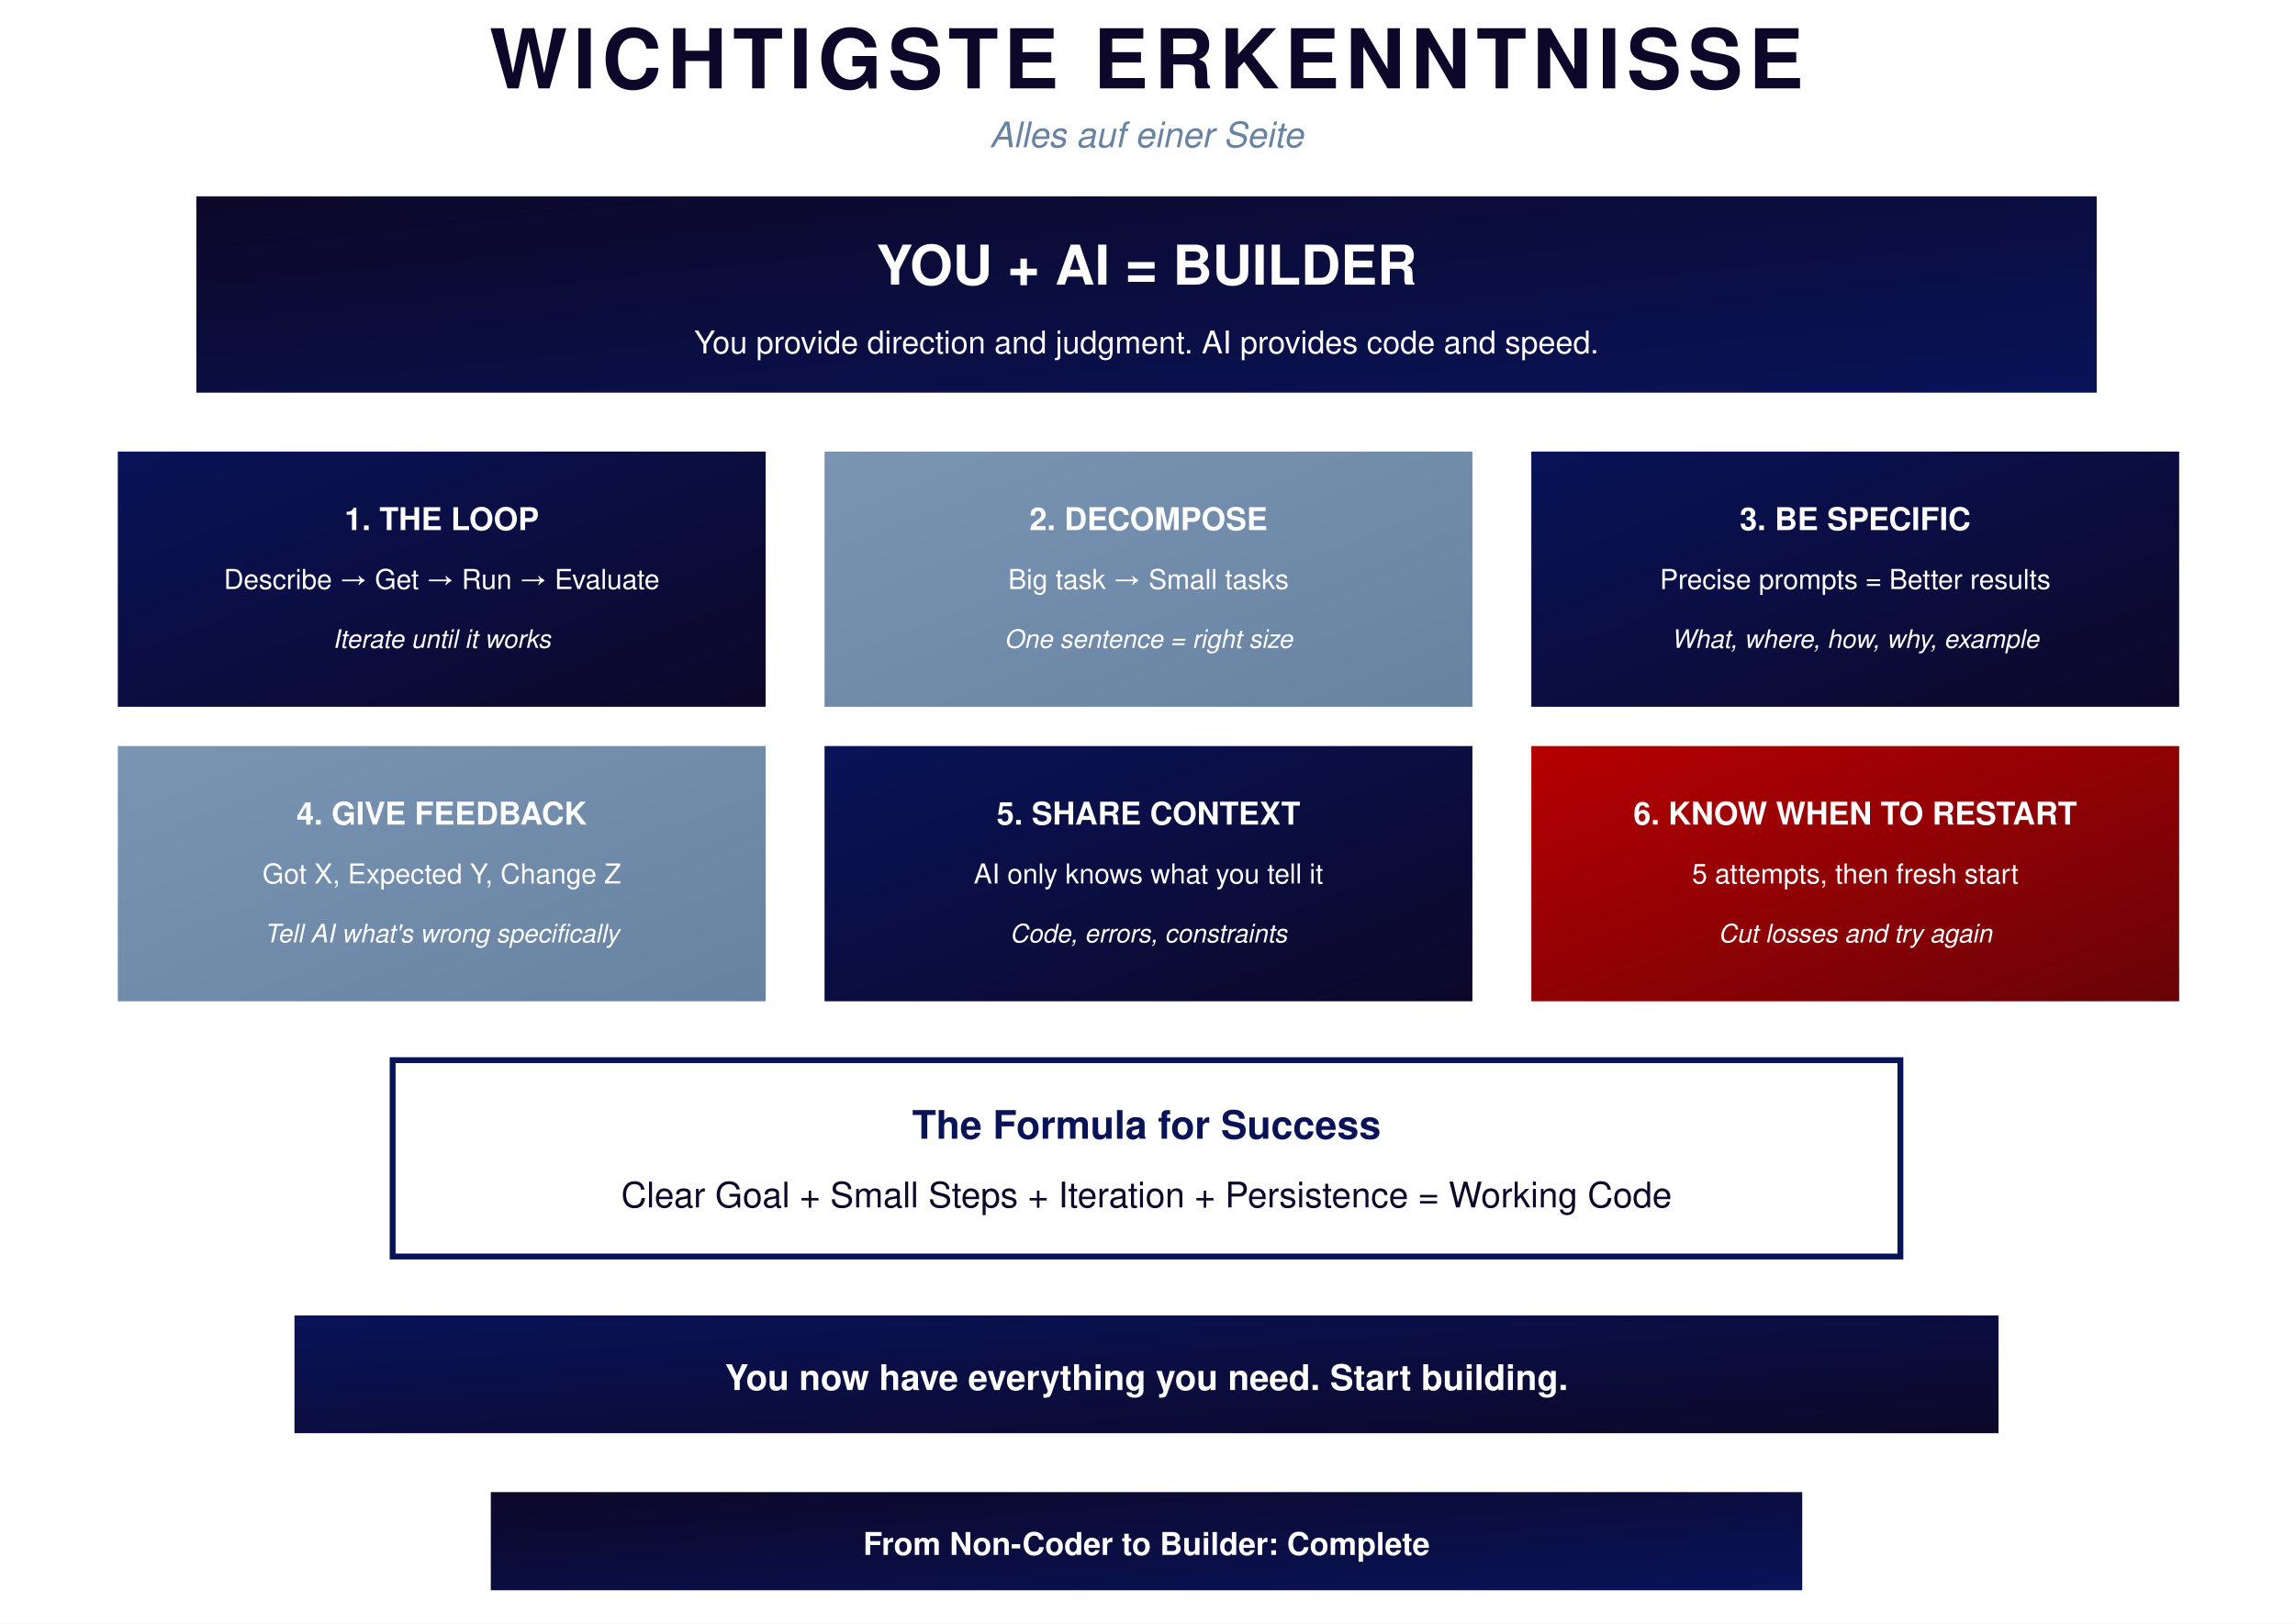
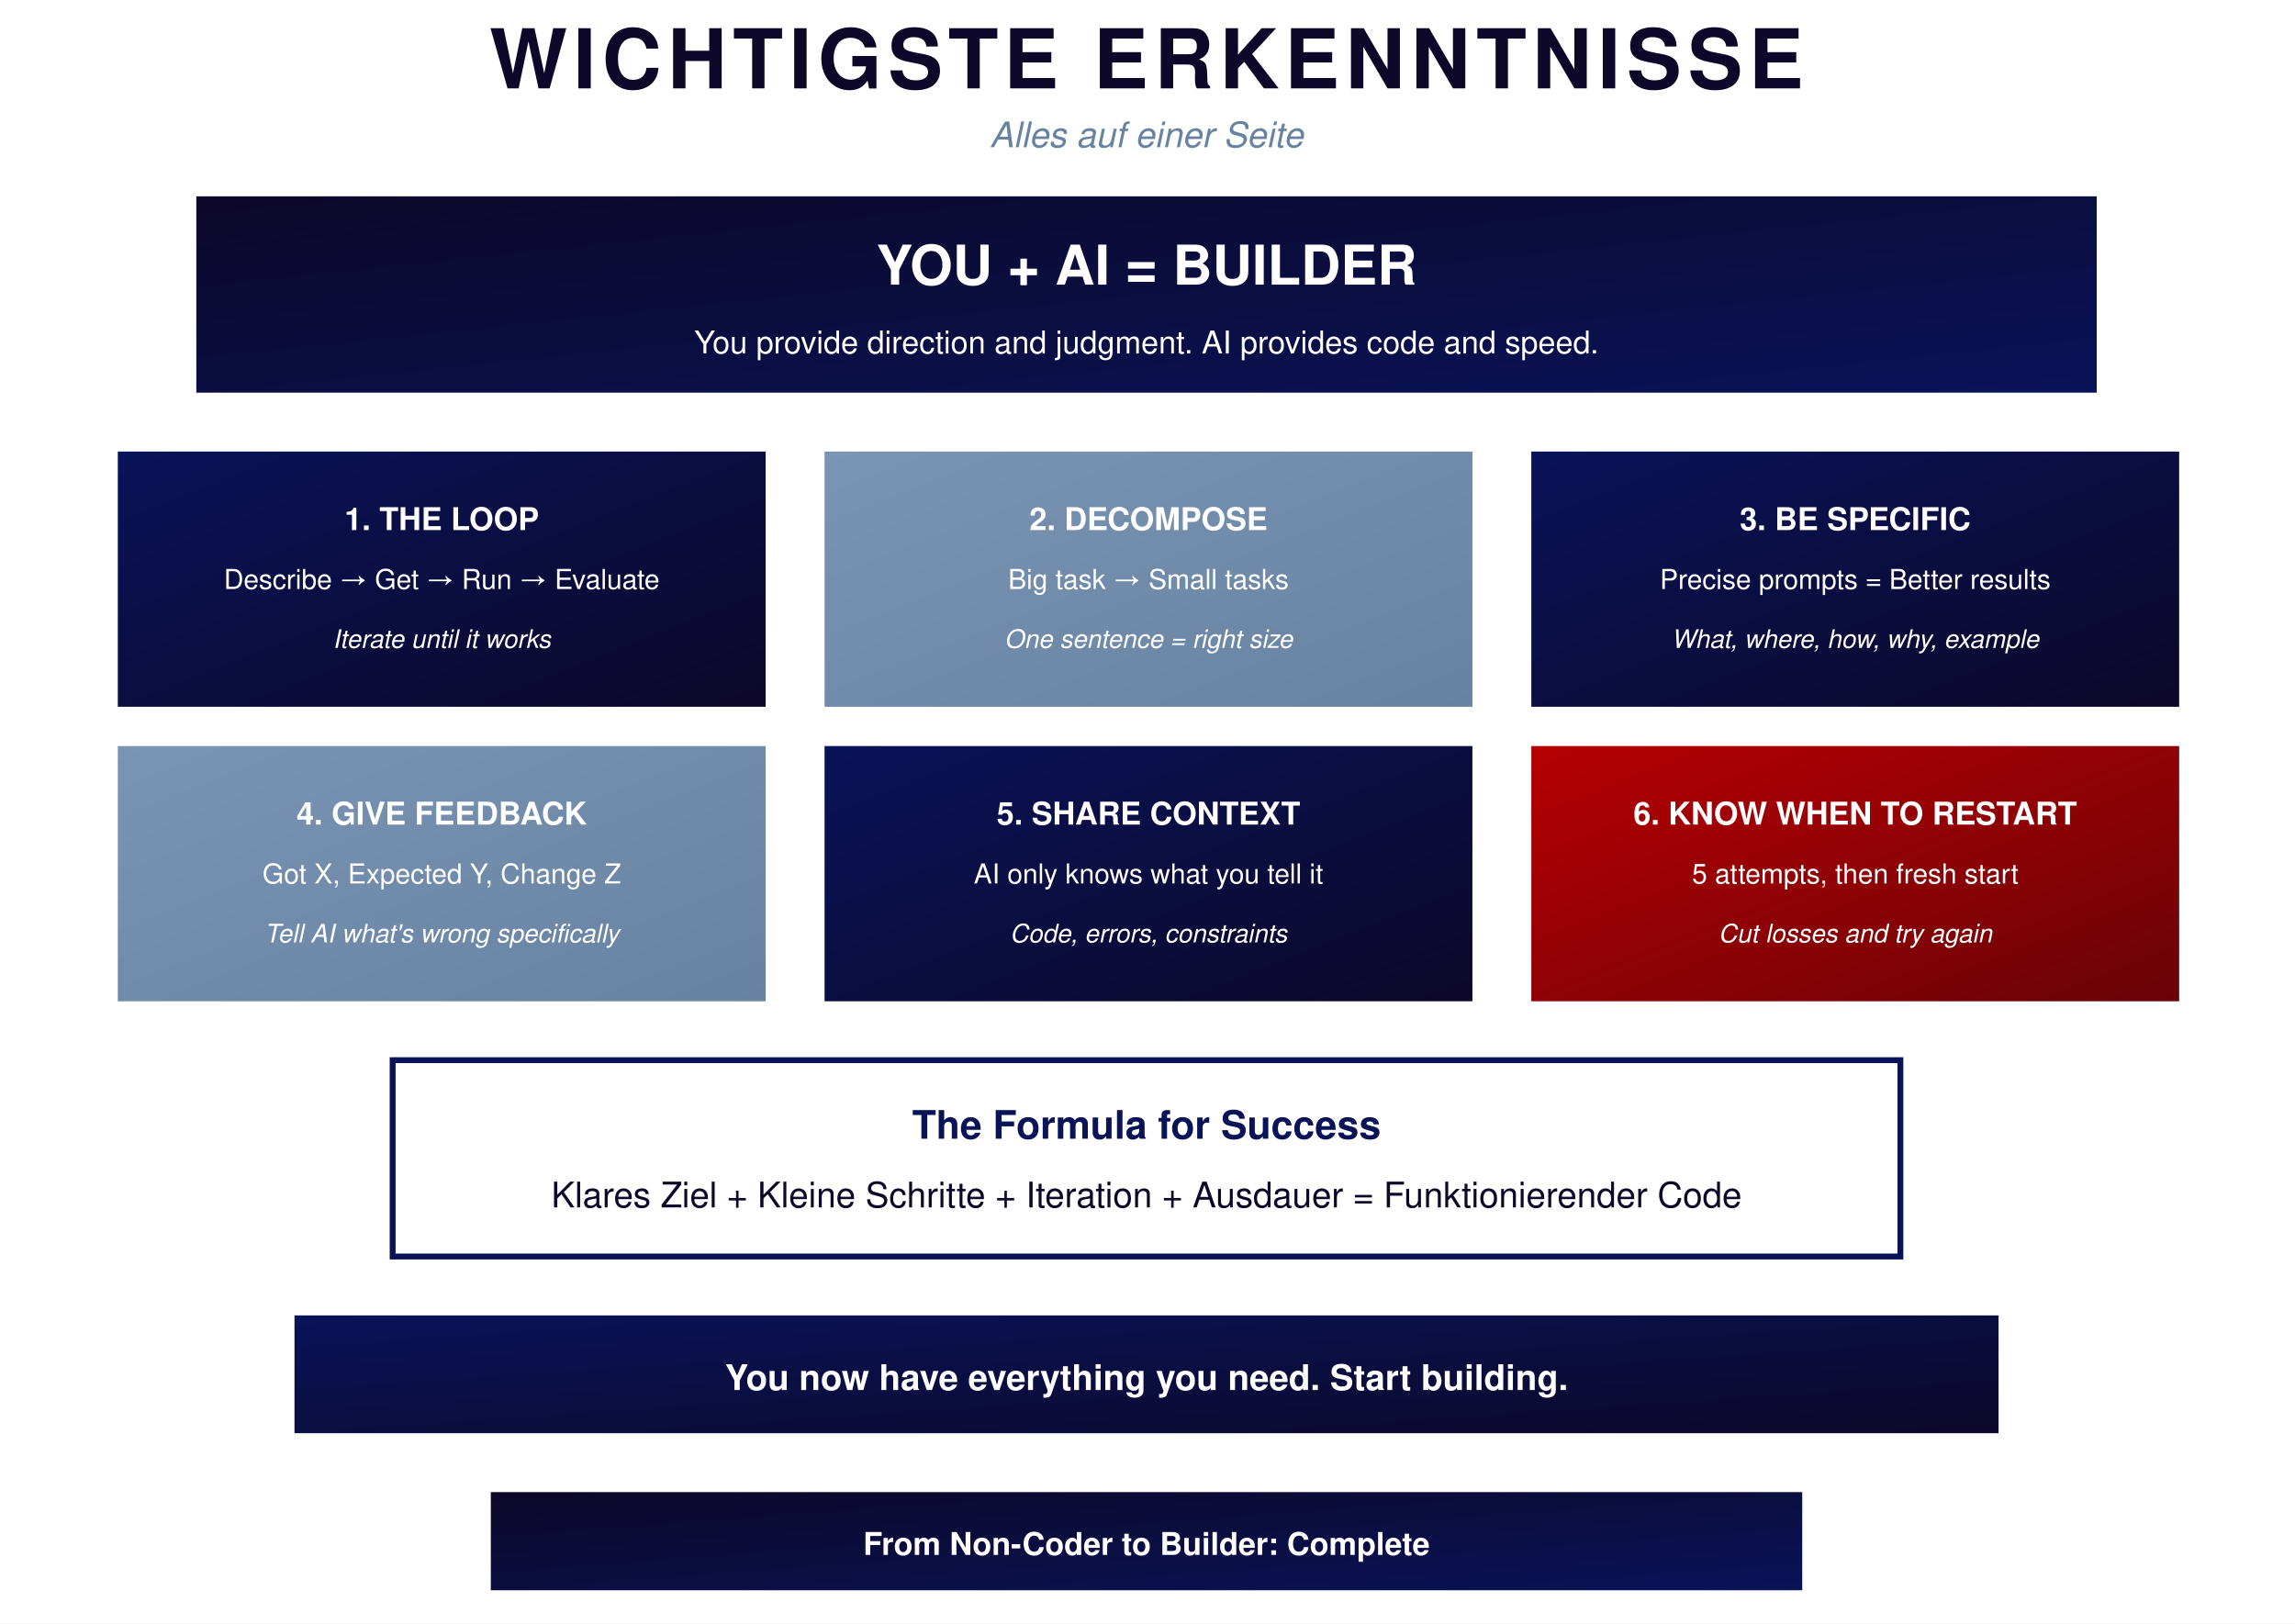
<svg xmlns="http://www.w3.org/2000/svg" viewBox="0 0 1169 827" width="1169" height="827">
  <defs>
    <linearGradient id="goodGreen" x1="0%" y1="0%" x2="100%" y2="100%">
      <stop offset="0%" style="stop-color:#0a7c42" />
      <stop offset="100%" style="stop-color:#065a2f" />
    </linearGradient>
    <linearGradient id="badRed" x1="0%" y1="0%" x2="100%" y2="100%">
      <stop offset="0%" style="stop-color:#b60002" />
      <stop offset="100%" style="stop-color:#690308" />
    </linearGradient>
    <linearGradient id="deepBlue" x1="0%" y1="0%" x2="100%" y2="100%">
      <stop offset="0%" style="stop-color:#091358" />
      <stop offset="100%" style="stop-color:#0d0829" />
    </linearGradient>
    <linearGradient id="aiPurple" x1="0%" y1="0%" x2="100%" y2="100%">
      <stop offset="0%" style="stop-color:#6b21a8" />
      <stop offset="100%" style="stop-color:#4c1d6d" />
    </linearGradient>
    <linearGradient id="steelBlue" x1="0%" y1="0%" x2="100%" y2="100%">
      <stop offset="0%" style="stop-color:#7a94b3" />
      <stop offset="100%" style="stop-color:#6882a1" />
    </linearGradient>
    <linearGradient id="darkNavy" x1="0%" y1="0%" x2="100%" y2="100%">
      <stop offset="0%" style="stop-color:#0d0829" />
      <stop offset="100%" style="stop-color:#091358" />
    </linearGradient>
  </defs>
  <rect width="1169" height="827" fill="#ffffff" />
  <text x="584" y="45" font-family="Helvetica, Arial, sans-serif" font-size="42" font-weight="bold" fill="#0d0829" text-anchor="middle" letter-spacing="3">WICHTIGSTE ERKENNTNISSE</text>
  <text x="584" y="75" font-family="Helvetica, Arial, sans-serif" font-size="18" fill="#6882a1" text-anchor="middle" font-style="italic">Alles auf einer Seite</text>
  <rect x="100" y="100" width="968" height="100" fill="url(#darkNavy)" />
  <text x="584" y="145" font-family="Helvetica, Arial, sans-serif" font-size="28" font-weight="bold" fill="#ffffff" text-anchor="middle">YOU + AI = BUILDER</text>
  <text x="584" y="180" font-family="Helvetica, Arial, sans-serif" font-size="16" fill="#ffffff" text-anchor="middle">You provide direction and judgment. AI provides code and speed.</text>
  <rect x="60" y="230" width="330" height="130" fill="url(#deepBlue)" />
  <text x="225" y="270" font-family="Helvetica, Arial, sans-serif" font-size="16" font-weight="bold" fill="#ffffff" text-anchor="middle">1. THE LOOP</text>
  <text x="225" y="300" font-family="Helvetica, Arial, sans-serif" font-size="14" fill="#ffffff" text-anchor="middle">Describe → Get → Run → Evaluate</text>
  <text x="225" y="330" font-family="Helvetica, Arial, sans-serif" font-size="13" fill="#ffffff" text-anchor="middle" font-style="italic">Iterate until it works</text>
  <rect x="420" y="230" width="330" height="130" fill="url(#steelBlue)" />
  <text x="585" y="270" font-family="Helvetica, Arial, sans-serif" font-size="16" font-weight="bold" fill="#ffffff" text-anchor="middle">2. DECOMPOSE</text>
  <text x="585" y="300" font-family="Helvetica, Arial, sans-serif" font-size="14" fill="#ffffff" text-anchor="middle">Big task → Small tasks</text>
  <text x="585" y="330" font-family="Helvetica, Arial, sans-serif" font-size="13" fill="#ffffff" text-anchor="middle" font-style="italic">One sentence = right size</text>
  <rect x="780" y="230" width="330" height="130" fill="url(#deepBlue)" />
  <text x="945" y="270" font-family="Helvetica, Arial, sans-serif" font-size="16" font-weight="bold" fill="#ffffff" text-anchor="middle">3. BE SPECIFIC</text>
  <text x="945" y="300" font-family="Helvetica, Arial, sans-serif" font-size="14" fill="#ffffff" text-anchor="middle">Precise prompts = Better results</text>
  <text x="945" y="330" font-family="Helvetica, Arial, sans-serif" font-size="13" fill="#ffffff" text-anchor="middle" font-style="italic">What, where, how, why, example</text>
  <rect x="60" y="380" width="330" height="130" fill="url(#steelBlue)" />
  <text x="225" y="420" font-family="Helvetica, Arial, sans-serif" font-size="16" font-weight="bold" fill="#ffffff" text-anchor="middle">4. GIVE FEEDBACK</text>
  <text x="225" y="450" font-family="Helvetica, Arial, sans-serif" font-size="14" fill="#ffffff" text-anchor="middle">Got X, Expected Y, Change Z</text>
  <text x="225" y="480" font-family="Helvetica, Arial, sans-serif" font-size="13" fill="#ffffff" text-anchor="middle" font-style="italic">Tell AI what's wrong specifically</text>
  <rect x="420" y="380" width="330" height="130" fill="url(#deepBlue)" />
  <text x="585" y="420" font-family="Helvetica, Arial, sans-serif" font-size="16" font-weight="bold" fill="#ffffff" text-anchor="middle">5. SHARE CONTEXT</text>
  <text x="585" y="450" font-family="Helvetica, Arial, sans-serif" font-size="14" fill="#ffffff" text-anchor="middle">AI only knows what you tell it</text>
  <text x="585" y="480" font-family="Helvetica, Arial, sans-serif" font-size="13" fill="#ffffff" text-anchor="middle" font-style="italic">Code, errors, constraints</text>
  <rect x="780" y="380" width="330" height="130" fill="url(#badRed)" />
  <text x="945" y="420" font-family="Helvetica, Arial, sans-serif" font-size="16" font-weight="bold" fill="#ffffff" text-anchor="middle">6. KNOW WHEN TO RESTART</text>
  <text x="945" y="450" font-family="Helvetica, Arial, sans-serif" font-size="14" fill="#ffffff" text-anchor="middle">5 attempts, then fresh start</text>
  <text x="945" y="480" font-family="Helvetica, Arial, sans-serif" font-size="13" fill="#ffffff" text-anchor="middle" font-style="italic">Cut losses and try again</text>
  <rect x="200" y="540" width="768" height="100" fill="#ffffff" stroke="#091358" stroke-width="3" />
  <text x="584" y="580" font-family="Helvetica, Arial, sans-serif" font-size="20" font-weight="bold" fill="#091358" text-anchor="middle">The Formula for Success</text>
-   <text x="584" y="615" font-family="Helvetica, Arial, sans-serif" font-size="18" fill="#0d0829" text-anchor="middle">Clear Goal + Small Steps + Iteration + Persistence = Working Code</text>
+   <text x="584" y="615" font-family="Helvetica, Arial, sans-serif" font-size="18" fill="#0d0829" text-anchor="middle">Klares Ziel + Kleine Schritte + Iteration + Ausdauer = Funktionierender Code</text>
  <rect x="150" y="670" width="868" height="60" fill="url(#deepBlue)" />
  <text x="584" y="708" font-family="Helvetica, Arial, sans-serif" font-size="18" font-weight="bold" fill="#ffffff" text-anchor="middle">You now have everything you need. Start building.</text>
  <rect x="250" y="760" width="668" height="50" fill="url(#darkNavy)" />
  <text x="584" y="792" font-family="Helvetica, Arial, sans-serif" font-size="16" font-weight="bold" fill="#ffffff" text-anchor="middle">From Non-Coder to Builder: Complete</text>
</svg>
